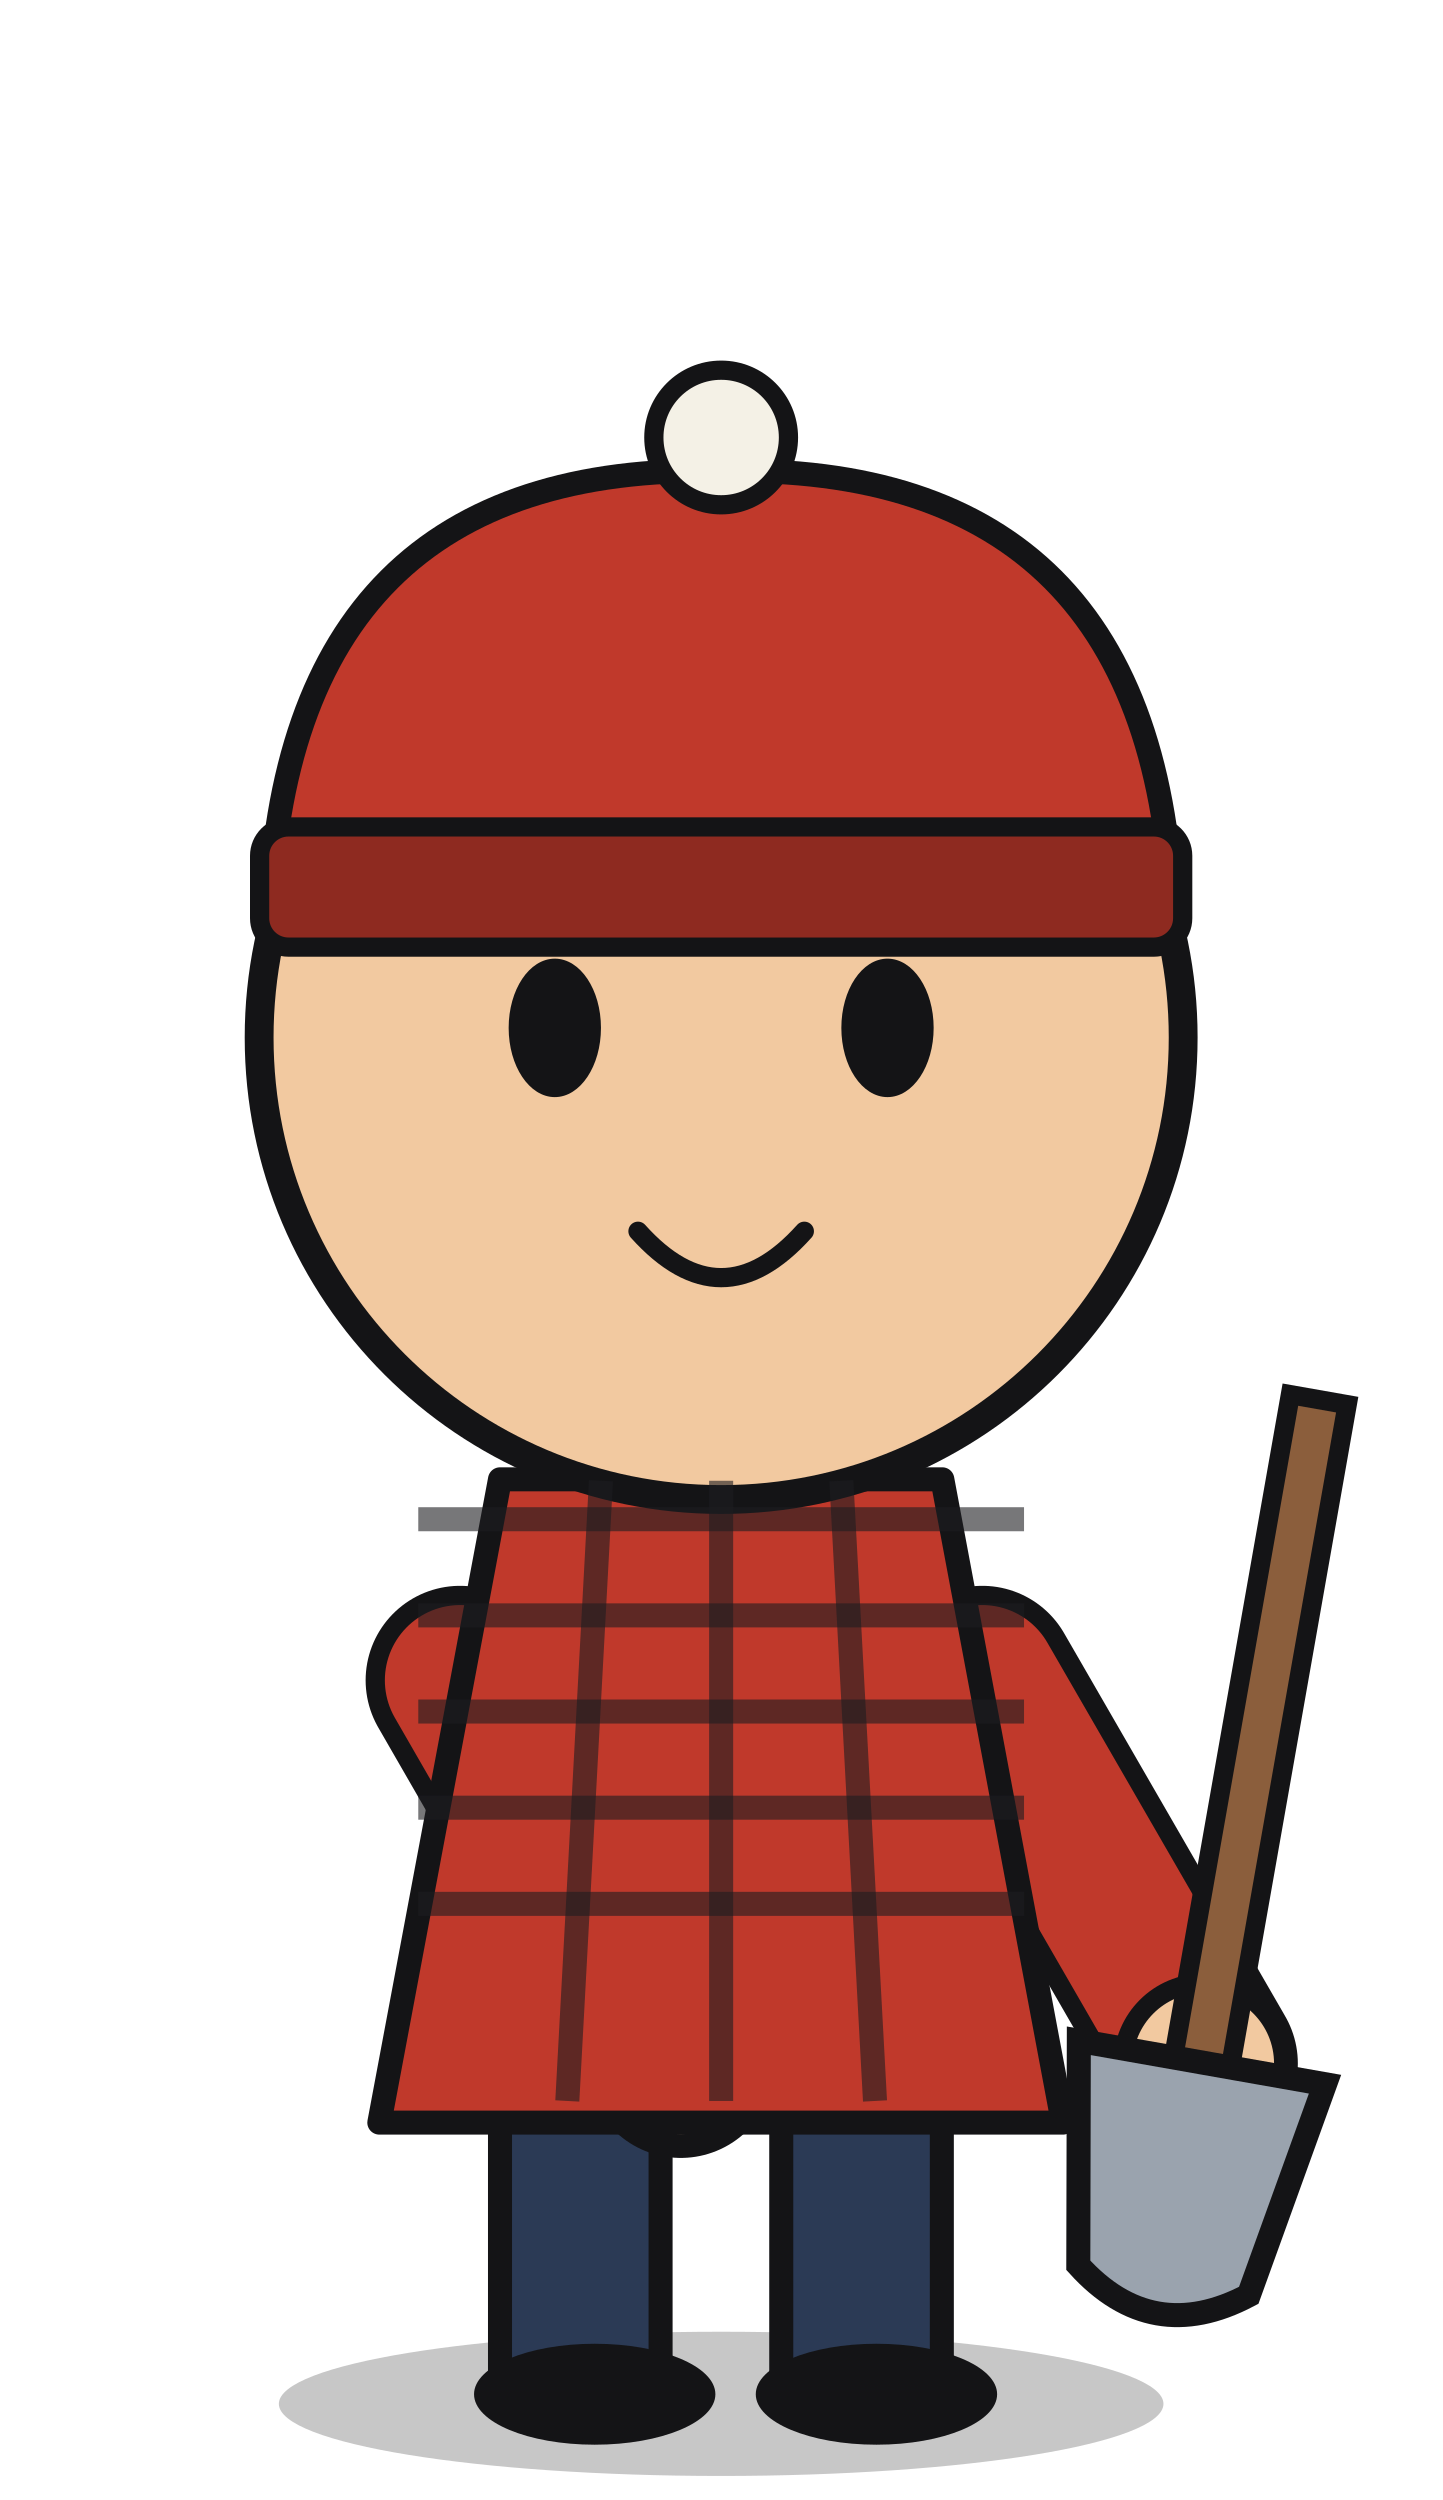
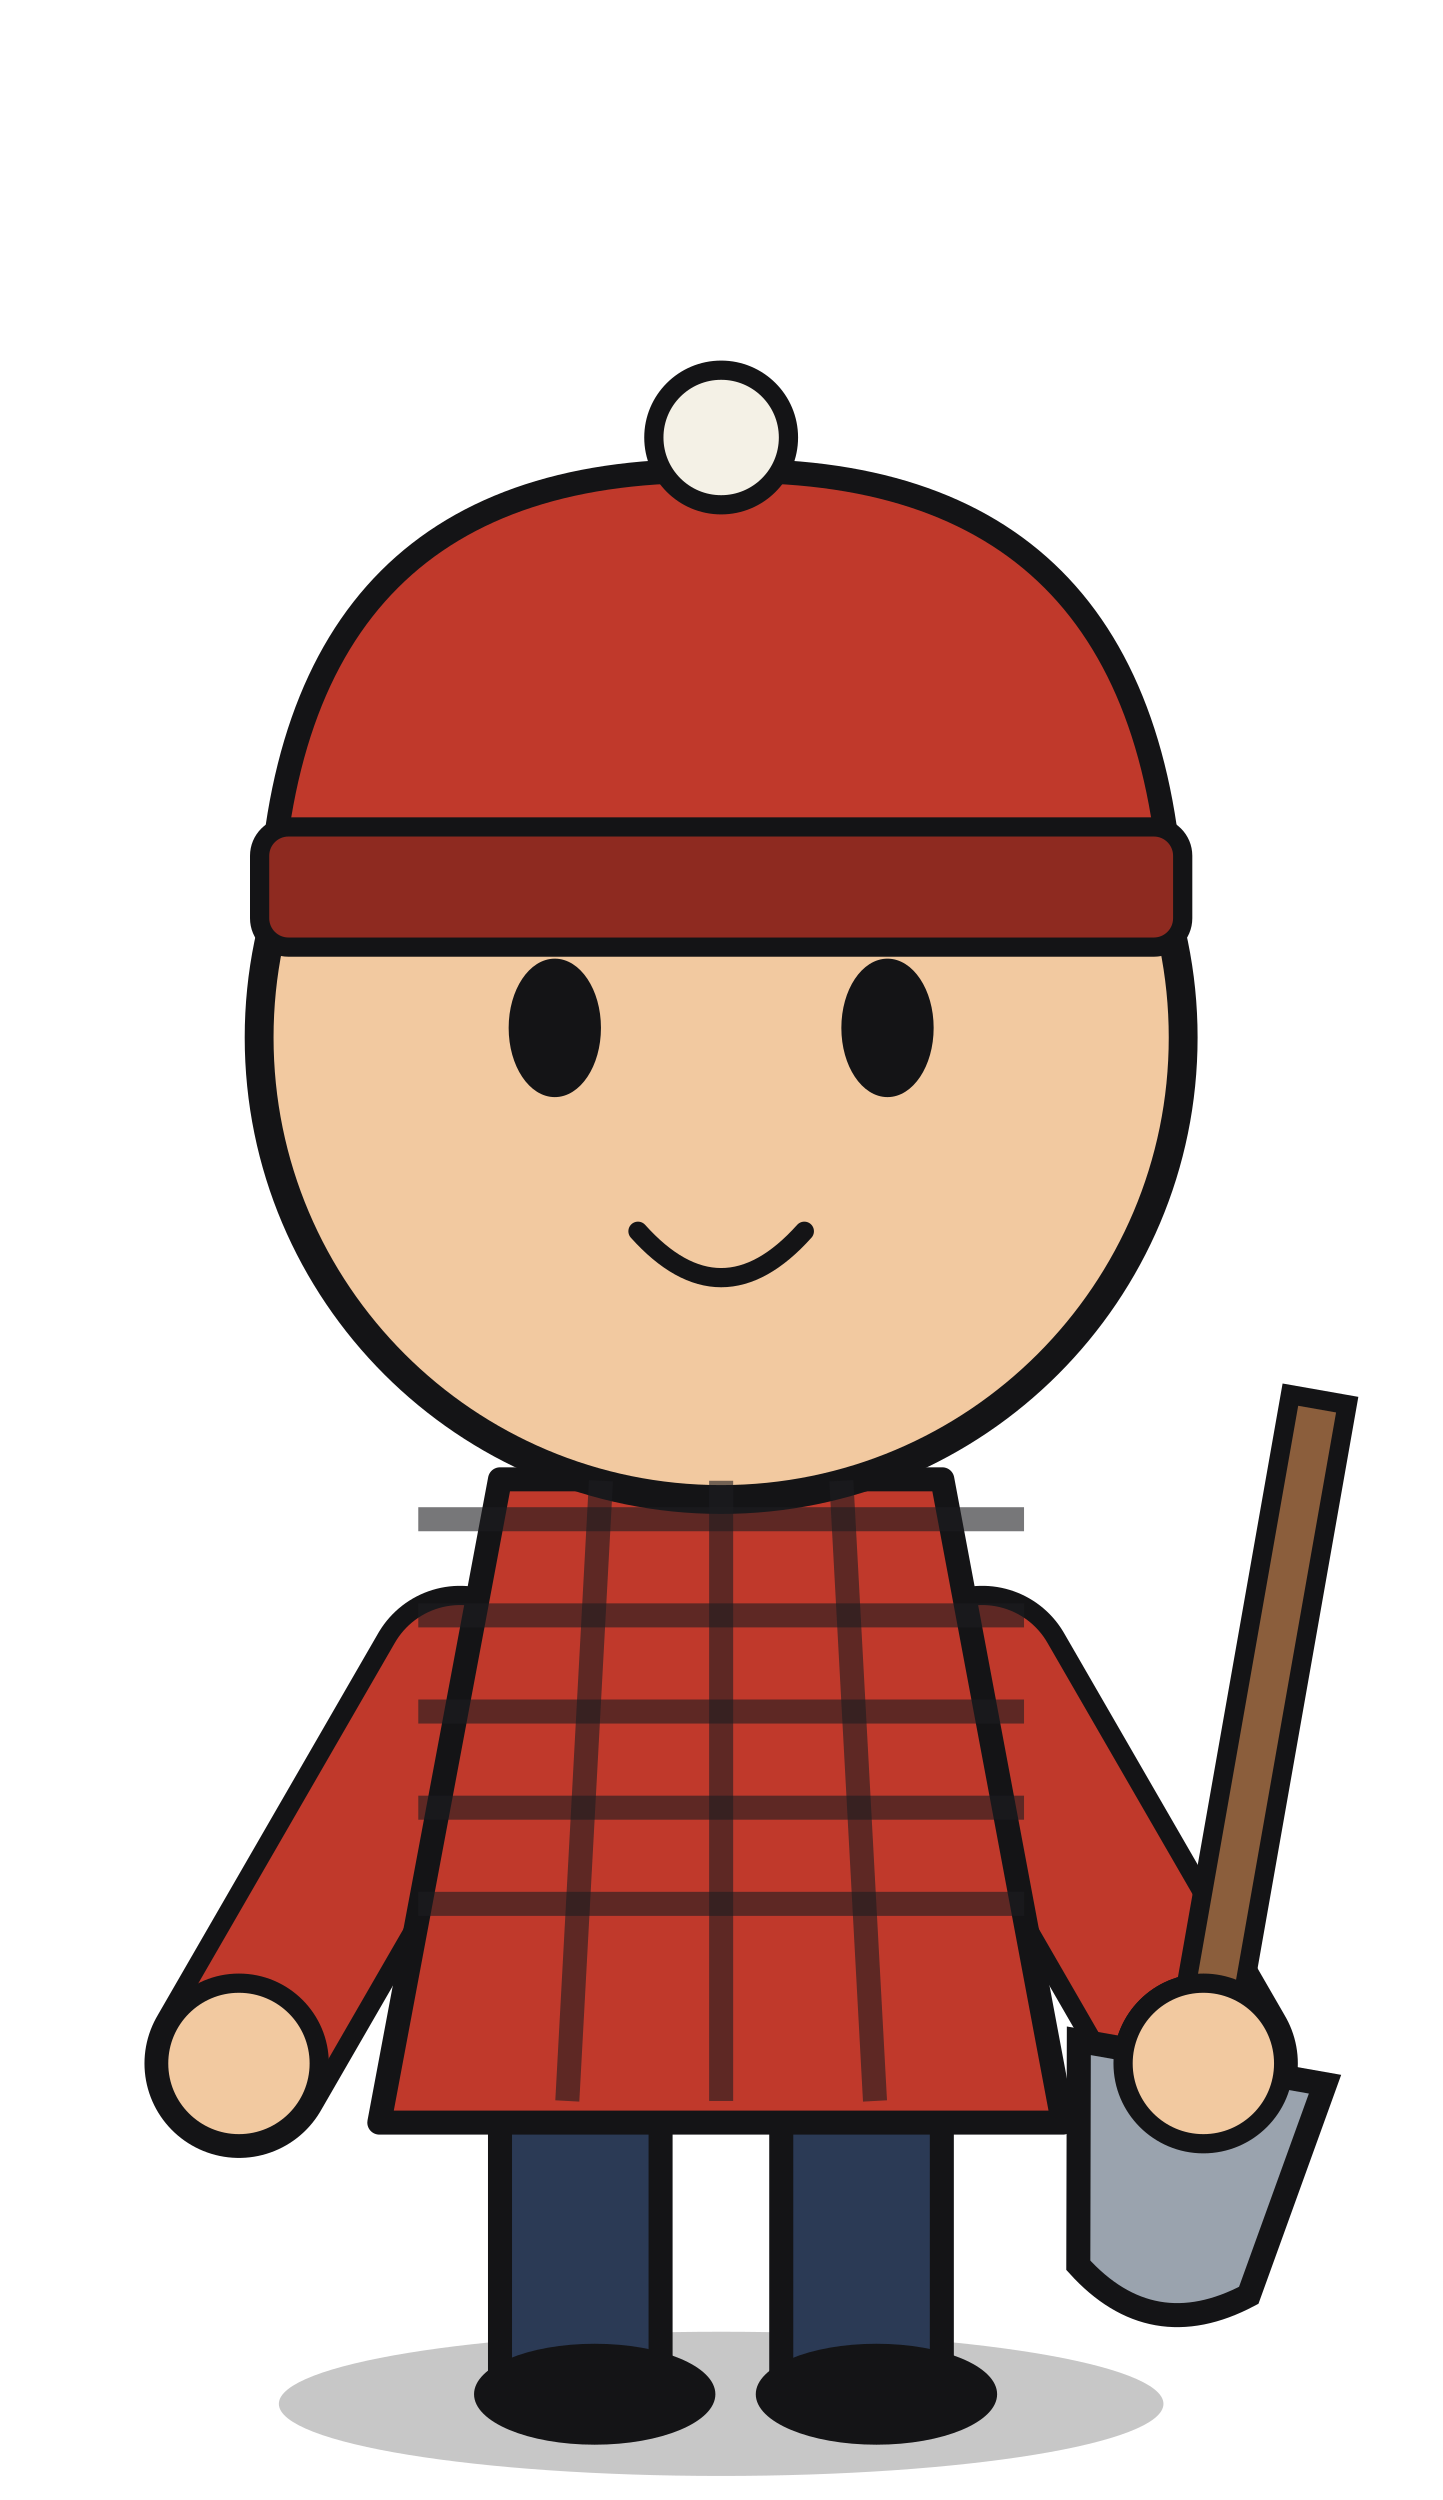
<svg xmlns="http://www.w3.org/2000/svg" viewBox="0 0 300 520" width="300" height="520">
  <defs />
  <g transform="translate(0,80)">
    <ellipse cx="150" cy="420" rx="92" ry="15" fill="#000" opacity="0.22" />
    <rect x="104.0" y="353.1" width="33.4" height="66.9" rx="5" fill="#2B3A55" stroke="#141416" stroke-width="5" />
    <ellipse cx="123.7" cy="418" rx="25.1" ry="10.5" fill="#141416" />
    <rect x="162.5" y="353.1" width="33.4" height="66.9" rx="5" fill="#2B3A55" stroke="#141416" stroke-width="5" />
    <ellipse cx="182.3" cy="418" rx="25.1" ry="10.5" fill="#141416" />
    <g id="arm-left">
-       <line x1="95.7" y1="269.5" x2="141.6" y2="349.2" stroke="#141416" stroke-width="39.3" stroke-linecap="round" />
-       <line x1="95.7" y1="269.5" x2="141.6" y2="349.2" stroke="#C0392B" stroke-width="31.3" stroke-linecap="round" />
-       <circle cx="141.6" cy="349.2" r="16.7" fill="#F2C9A0" stroke="#141416" stroke-width="4" />
+       <line x1="95.7" y1="269.5" x2="49.7" y2="349.2" stroke="#141416" stroke-width="39.3" stroke-linecap="round" />
+       <line x1="95.7" y1="269.5" x2="49.7" y2="349.2" stroke="#C0392B" stroke-width="31.3" stroke-linecap="round" />
+       <circle cx="49.7" cy="349.2" r="16.7" fill="#F2C9A0" stroke="#141416" stroke-width="4" />
    </g>
    <g id="arm-right">
      <line x1="204.3" y1="269.5" x2="250.3" y2="349.2" stroke="#141416" stroke-width="39.3" stroke-linecap="round" />
      <line x1="204.3" y1="269.5" x2="250.3" y2="349.2" stroke="#C0392B" stroke-width="31.3" stroke-linecap="round" />
      <circle cx="250.3" cy="349.2" r="16.7" fill="#F2C9A0" stroke="#141416" stroke-width="4" />
    </g>
    <path d="M104.0,227.7 L196.0,227.7 L221.1,361.5 L78.9,361.5 Z" fill="#C0392B" stroke="#141416" stroke-width="5" stroke-linejoin="round" />
    <g id="head">
      <circle cx="150" cy="135.8" r="96.1" fill="#F2C9A0" stroke="#141416" stroke-width="6" />
      <ellipse cx="115.4" cy="133.8" rx="9.6" ry="14.4" fill="#141416" />
      <ellipse cx="184.6" cy="133.8" rx="9.6" ry="14.4" fill="#141416" />
      <path d="M132.7,176.1 Q150,195.4 167.3,176.1" stroke="#141416" stroke-width="4" fill="none" stroke-linecap="round" />
    </g>
    <line x1="87" y1="236" x2="213" y2="236" stroke="#1C1C20" stroke-width="5" opacity="0.6" />
    <line x1="87" y1="256" x2="213" y2="256" stroke="#1C1C20" stroke-width="5" opacity="0.6" />
    <line x1="87" y1="276" x2="213" y2="276" stroke="#1C1C20" stroke-width="5" opacity="0.6" />
    <line x1="87" y1="296" x2="213" y2="296" stroke="#1C1C20" stroke-width="5" opacity="0.6" />
    <line x1="87" y1="316" x2="213" y2="316" stroke="#1C1C20" stroke-width="5" opacity="0.6" />
    <line x1="125" y1="228" x2="118" y2="357" stroke="#1C1C20" stroke-width="5" opacity="0.6" />
    <line x1="150" y1="228" x2="150" y2="357" stroke="#1C1C20" stroke-width="5" opacity="0.6" />
    <line x1="175" y1="228" x2="182" y2="357" stroke="#1C1C20" stroke-width="5" opacity="0.6" />
    <path d="M56,112 Q59,16 150,18 Q241,16 244,112 Z" fill="#C0392B" stroke="#141416" stroke-width="5" />
    <rect x="54" y="92" width="192" height="25" rx="6" fill="#8E2A20" stroke="#141416" stroke-width="4" />
    <circle cx="150" cy="11" r="14" fill="#F4F1E6" stroke="#141416" stroke-width="4" />
    <g transform="translate(250,349) rotate(10)">
      <rect x="-6" y="-140" width="12" height="140" fill="#8B5E3C" stroke="#141416" stroke-width="4" />
      <path d="M-26,0 L26,0 L18,46 Q0,60 -18,46 Z" fill="#9AA3AE" stroke="#141416" stroke-width="5" />
    </g>
+     <circle cx="250.3" cy="349.2" r="16.7" fill="#F2C9A0" stroke="#141416" stroke-width="4" />
  </g>
</svg>
